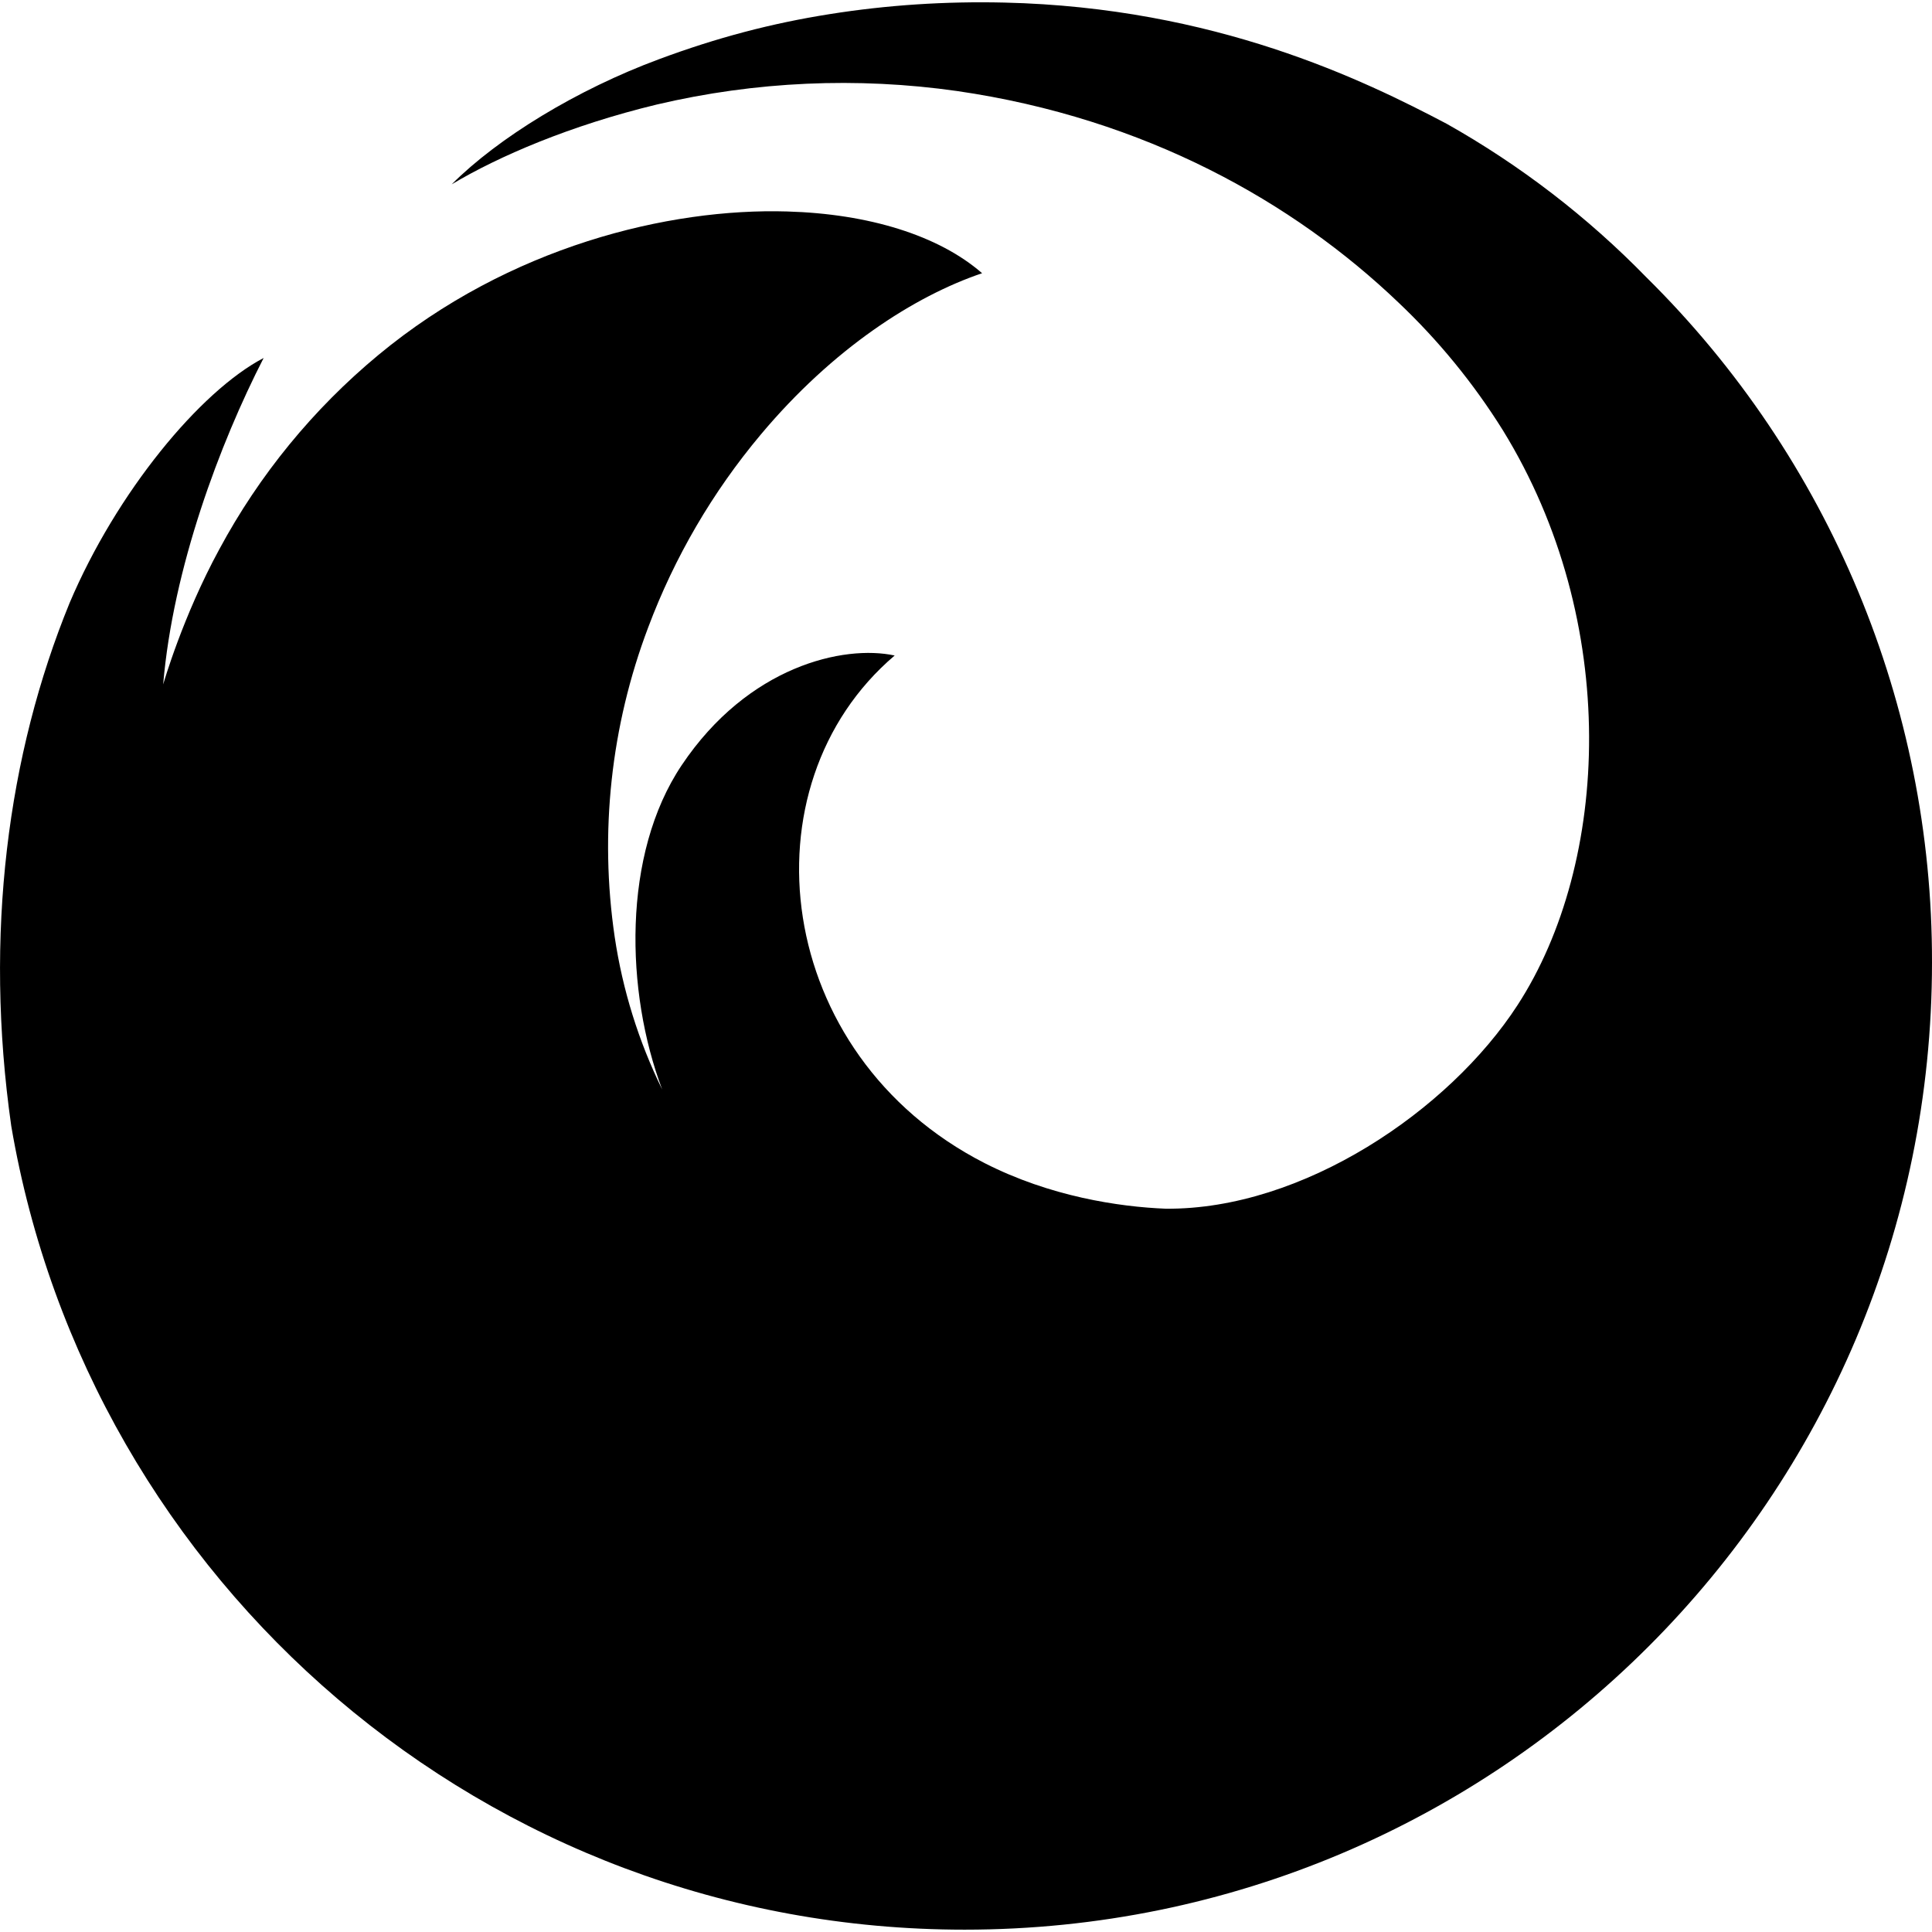
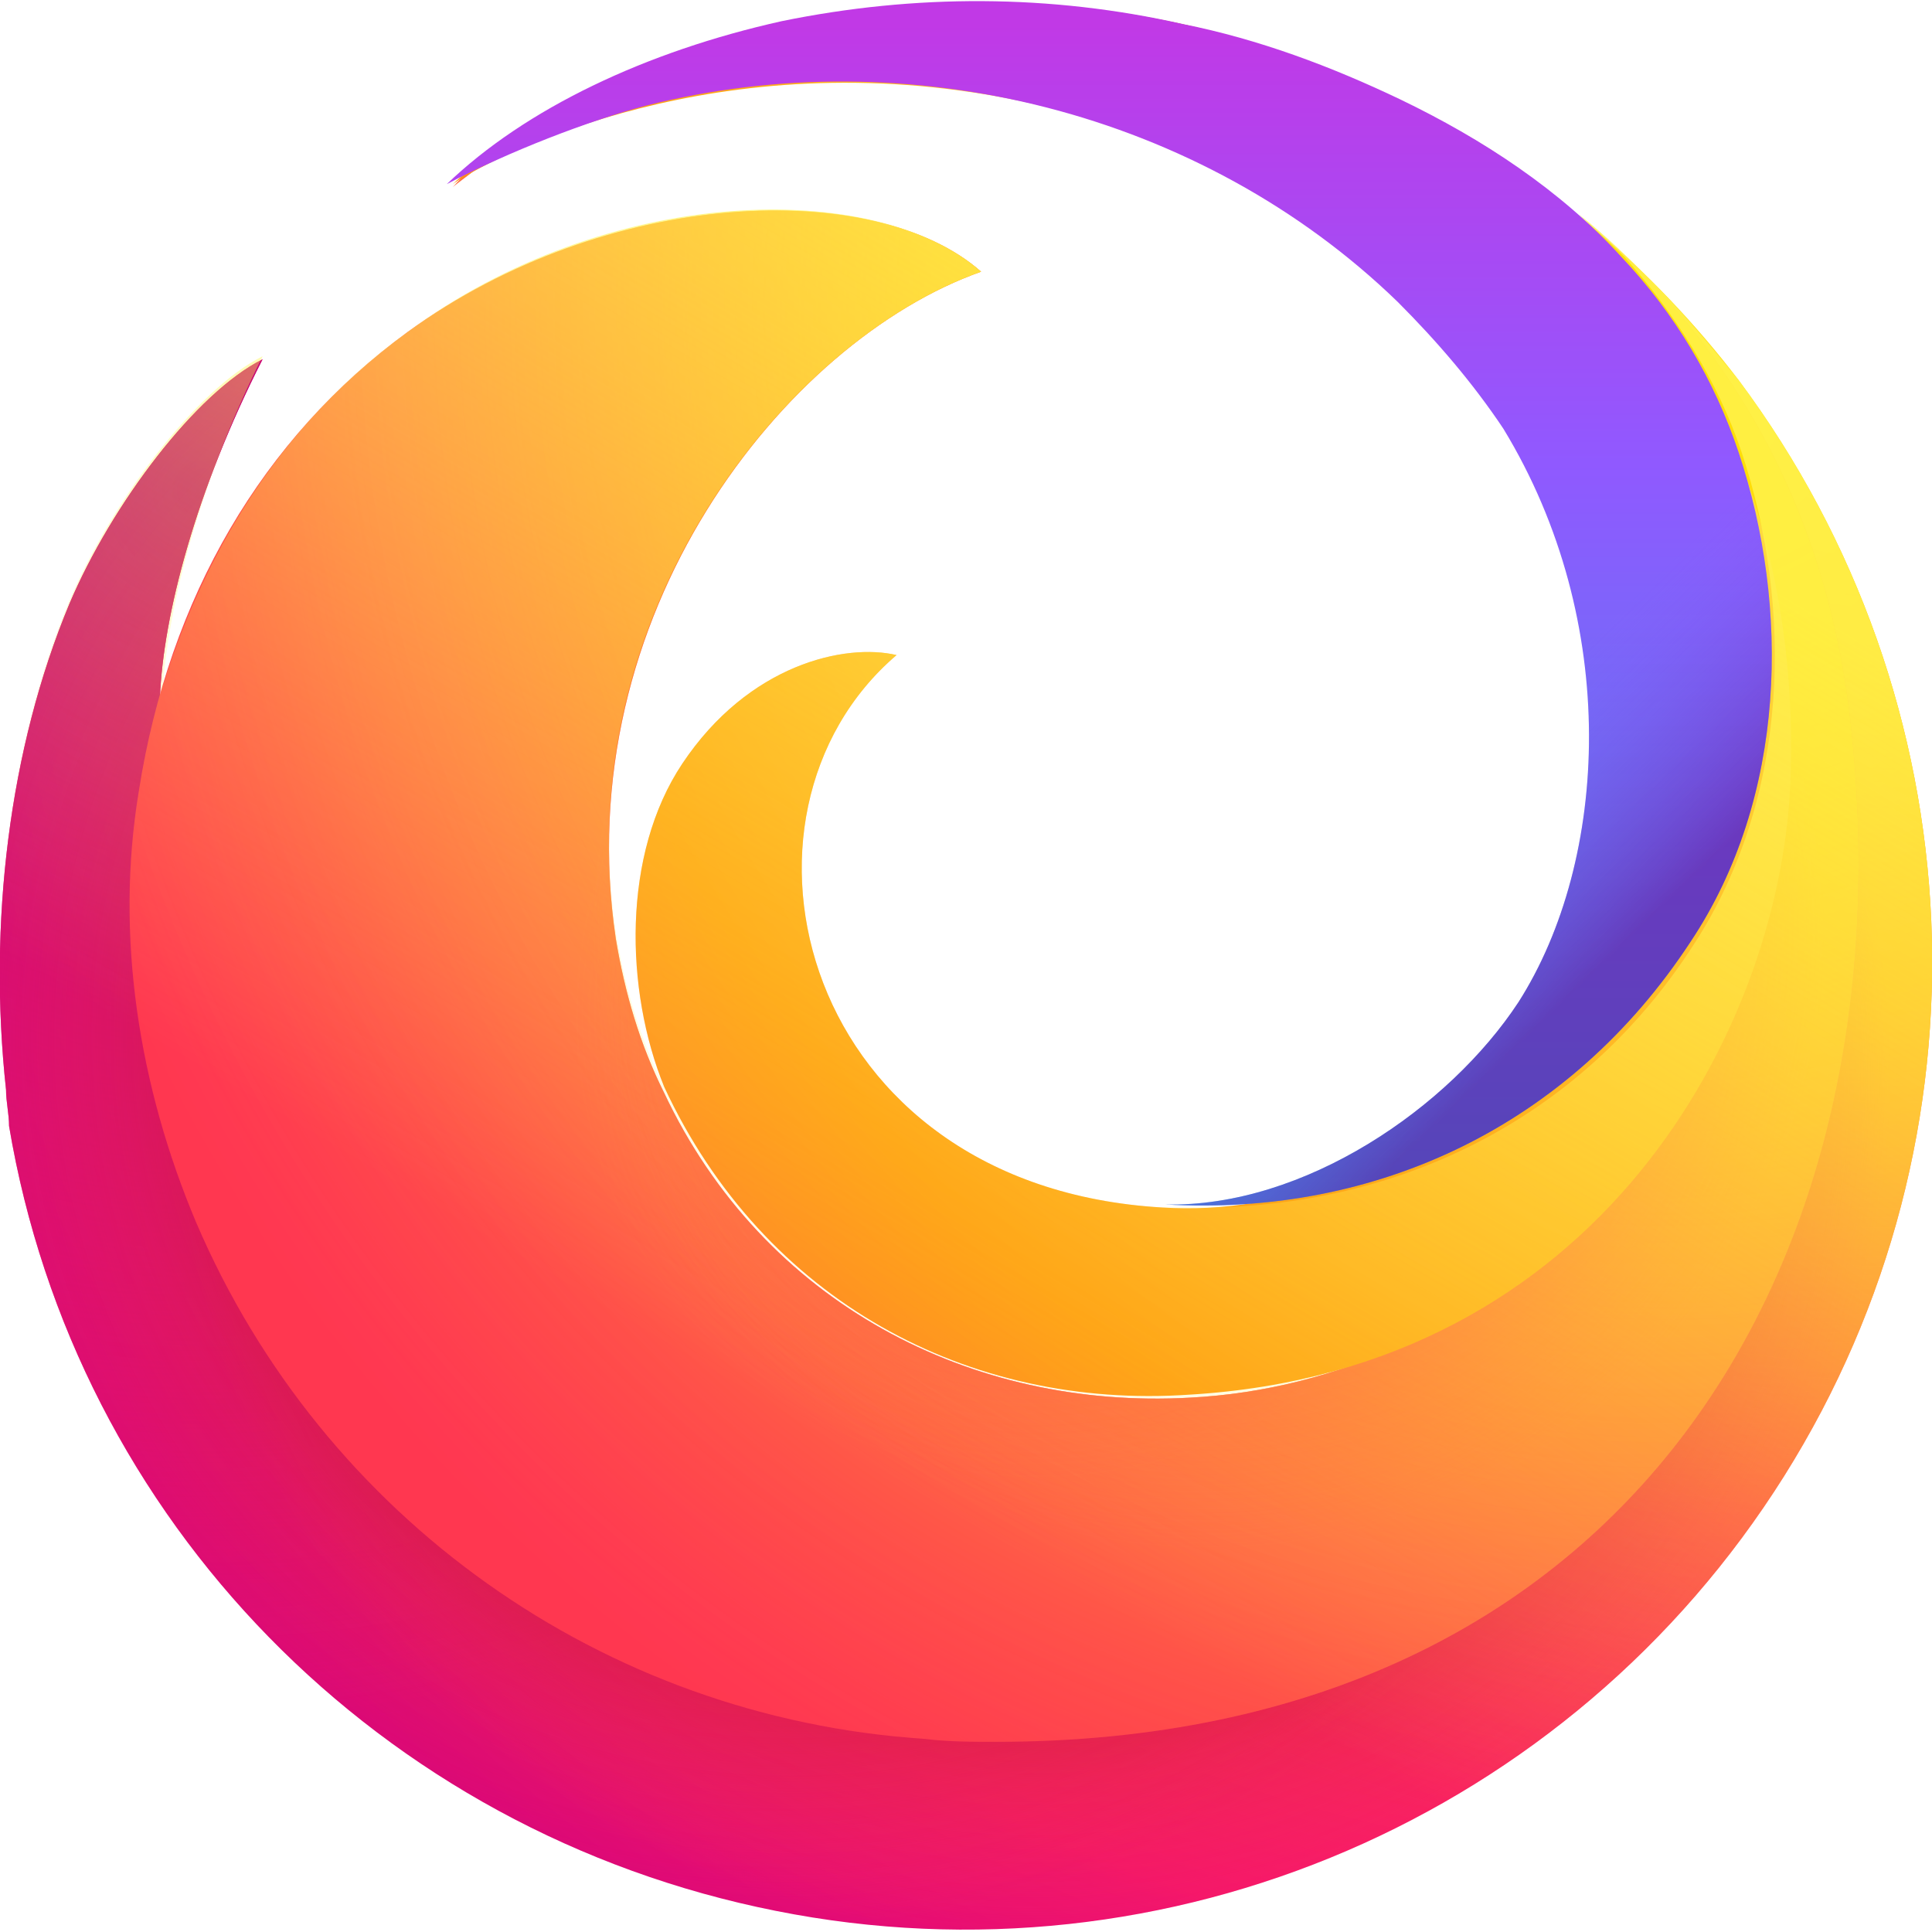
- <svg xmlns="http://www.w3.org/2000/svg" role="img" viewBox="0 0 24 24">
-   <path d="M20.452 3.445a11.002 11.002 0 00-2.482-1.908C16.944.997 15.098.093 12.477.032c-.734-.017-1.457.03-2.174.144-.72.114-1.398.292-2.118.56-1.017.377-1.996.975-2.574 1.554.583-.349 1.476-.733 2.55-.992a10.083 10.083 0 013.729-.167c2.341.34 4.178 1.381 5.48 2.625a8.066 8.066 0 011.298 1.587c1.468 2.382 1.33 5.376.184 7.142-.85 1.312-2.67 2.544-4.37 2.53-.583-.023-1.438-.152-2.25-.566-2.629-1.343-3.021-4.688-1.118-6.306-.632-.136-1.82.13-2.646 1.363-.742 1.107-.7 2.816-.242 4.028a6.473 6.473 0 01-.59-1.895 7.695 7.695 0 01.416-3.845A8.212 8.212 0 019.45 5.399c.896-1.069 1.908-1.72 2.75-2.005-.54-.471-1.411-.738-2.421-.767C8.31 2.583 6.327 3.061 4.7 4.41a8.148 8.148 0 00-1.976 2.414c-.455.836-.691 1.659-.697 1.678.122-1.445.704-2.994 1.248-4.055-.79.413-1.827 1.668-2.41 3.042C.095 9.37-.2 11.608.14 13.989c.966 5.668 5.9 9.982 11.843 9.982C18.62 23.971 24 18.591 24 11.956a11.93 11.93 0 00-3.548-8.511z" />
+ <svg xmlns="http://www.w3.org/2000/svg" version="1.1" id="Layer_1" x="0px" y="0px" viewBox="0 0 64 64" width="64" height="64" style="enable-background:new 0 0 64 64;" xml:space="preserve">
+   <style type="text/css">
+ 	.st0{fill:url(#Path_14_);}
+ 	.st1{fill:url(#Path_15_);}
+ 	.st2{fill:url(#Path_16_);}
+ 	.st3{fill:url(#Path_17_);}
+ 	.st4{fill:url(#Path_18_);}
+ 	.st5{fill:url(#Path_19_);}
+ 	.st6{fill:url(#Path_20_);}
+ 	.st7{fill:url(#Path_21_);}
+ 	.st8{opacity:0.53;fill:url(#Path_22_);enable-background:new    ;}
+ 	.st9{opacity:0.53;fill:url(#Path_23_);enable-background:new    ;}
+ 	.st10{fill:url(#Path_24_);}
+ 	.st11{fill:url(#Path_25_);}
+ 	.st12{fill:url(#Path_26_);}
+ 	.st13{fill:url(#Path_27_);}
+ </style>
+   <g>
+     <radialGradient id="Path_14_" cx="-362.061" cy="337.807" r="0.456" gradientTransform="matrix(159.1024 0 0 -159.1024 57662.012 53758.078)" gradientUnits="userSpaceOnUse">
+       <stop offset="0" style="stop-color:#FFF44F" />
+       <stop offset="0.29" style="stop-color:#FF980E" />
+       <stop offset="0.43" style="stop-color:#FF5D36" />
+       <stop offset="0.53" style="stop-color:#FF3750" />
+       <stop offset="0.75" style="stop-color:#F5156C" />
+       <stop offset="0.76" style="stop-color:#F1136E" />
+       <stop offset="0.88" style="stop-color:#DA057A" />
+       <stop offset="0.95" style="stop-color:#D2007F" />
+     </radialGradient>
+     <path id="Path" class="st0" d="M57.6,12.6C51.8,5,42.8,0.3,33.3,0.1c-7.4-0.1-12.6,2.1-15.5,3.9c3.9-2.2,9.5-3.5,14.4-3.5   c12.7,0.2,26.3,8.8,28.3,24.3c2.3,17.8-10.1,32.7-27.6,32.7C13.7,57.5,2,40.5,5,25.3c0.2-0.8,0.1-1.5,0.3-2.2   c0.1-2.7,1.2-6.9,3.4-11.2c-2.2,1.1-5,4.8-6.4,8.1c-2,4.8-2.7,10.6-2.1,16.1c0,0.4,0.1,0.8,0.1,1.2c2.2,13.1,12.3,23.4,25.4,26   c13,2.6,26.3-3.1,33.4-14.4S65.5,23.2,57.6,12.6L57.6,12.6z" />
+     <radialGradient id="Path_15_" cx="-362.386" cy="337.788" r="0.27" gradientTransform="matrix(159.1024 0 0 -159.1024 57661.734 53758.078)" gradientUnits="userSpaceOnUse">
+       <stop offset="0" style="stop-color:#B5007F" />
+       <stop offset="1" style="stop-color:#F5156C;stop-opacity:0" />
+     </radialGradient>
+     <path id="Path_1_" class="st1" d="M57.6,12.6C51.8,5,42.8,0.3,33.3,0.1c-7.4-0.1-12.6,2.1-15.5,3.9c3.9-2.2,9.5-3.5,14.4-3.5   c12.7,0.2,26.3,8.8,28.3,24.3c2.3,17.8-10.1,32.7-27.6,32.7C13.7,57.5,2,40.5,5,25.3c0.2-0.8,0.1-1.5,0.3-2.2   c0.1-2.7,1.2-6.9,3.4-11.2c-2.2,1.1-5,4.8-6.4,8.1c-2,4.8-2.7,10.6-2.1,16.1c0,0.4,0.1,0.8,0.1,1.2c2.2,13.1,12.3,23.4,25.4,26   c13,2.6,26.3-3.1,33.4-14.4S65.5,23.2,57.6,12.6L57.6,12.6z" />
+     <radialGradient id="Path_16_" cx="-362.022" cy="337.833" r="0.536" gradientTransform="matrix(159.1024 0 0 -159.1024 57662.043 53758.078)" gradientUnits="userSpaceOnUse">
+       <stop offset="0" style="stop-color:#FFDD00;stop-opacity:0.6" />
+       <stop offset="9.000000e-02" style="stop-color:#FFD702;stop-opacity:0.58" />
+       <stop offset="0.2" style="stop-color:#FEC606;stop-opacity:0.52" />
+       <stop offset="0.32" style="stop-color:#FDA90E;stop-opacity:0.43" />
+       <stop offset="0.45" style="stop-color:#FC8119;stop-opacity:0.3" />
+       <stop offset="0.57" style="stop-color:#FA4E27;stop-opacity:0.14" />
+       <stop offset="0.66" style="stop-color:#F92433;stop-opacity:0" />
+     </radialGradient>
+     <path id="Path_2_" class="st2" d="M57.6,12.6C51.8,5,42.8,0.3,33.3,0.1c-7.4-0.1-12.6,2.1-15.5,3.9c3.9-2.2,9.5-3.5,14.4-3.5   c12.7,0.2,26.3,8.8,28.3,24.3c2.3,17.8-10.1,32.7-27.6,32.7C13.7,57.5,2,40.5,5,25.3c0.2-0.8,0.1-1.5,0.3-2.2   c0.1-2.7,1.2-6.9,3.4-11.2c-2.2,1.1-5,4.8-6.4,8.1c-2,4.8-2.7,10.6-2.1,16.1c0,0.4,0.1,0.8,0.1,1.2c2.2,13.1,12.3,23.4,25.4,26   c13,2.6,26.3-3.1,33.4-14.4S65.5,23.2,57.6,12.6L57.6,12.6z" />
+     <radialGradient id="Path_17_" cx="-362.207" cy="337.66" r="0.691" gradientTransform="matrix(159.1024 0 0 -159.1024 57661.887 53758.078)" gradientUnits="userSpaceOnUse">
+       <stop offset="0.15" style="stop-color:#960E18" />
+       <stop offset="0.18" style="stop-color:#B11927;stop-opacity:0.74" />
+       <stop offset="0.22" style="stop-color:#DB293D;stop-opacity:0.34" />
+       <stop offset="0.26" style="stop-color:#F5334B;stop-opacity:9.000000e-02" />
+       <stop offset="0.27" style="stop-color:#FF3750;stop-opacity:0" />
+     </radialGradient>
+     <path id="Path_3_" class="st3" d="M57.6,12.6C51.8,5,42.8,0.3,33.3,0.1c-7.4-0.1-12.6,2.1-15.5,3.9c3.9-2.2,9.5-3.5,14.4-3.5   c12.7,0.2,26.3,8.8,28.3,24.3c2.3,17.8-10.1,32.7-27.6,32.7C13.7,57.5,2,40.5,5,25.3c0.2-0.8,0.1-1.5,0.3-2.2   c0.1-2.7,1.2-6.9,3.4-11.2c-2.2,1.1-5,4.8-6.4,8.1c-2,4.8-2.7,10.6-2.1,16.1c0,0.4,0.1,0.8,0.1,1.2c2.2,13.1,12.3,23.4,25.4,26   c13,2.6,26.3-3.1,33.4-14.4S65.5,23.2,57.6,12.6L57.6,12.6z" />
+     <radialGradient id="Path_18_" cx="-362.259" cy="337.669" r="0.691" gradientTransform="matrix(159.1024 0 0 -159.1024 57661.844 53758.078)" gradientUnits="userSpaceOnUse">
+       <stop offset="0.11" style="stop-color:#960E18" />
+       <stop offset="0.15" style="stop-color:#B11927;stop-opacity:0.74" />
+       <stop offset="0.21" style="stop-color:#DB293D;stop-opacity:0.34" />
+       <stop offset="0.26" style="stop-color:#F5334B;stop-opacity:9.000000e-02" />
+       <stop offset="0.28" style="stop-color:#FF3750;stop-opacity:0" />
+     </radialGradient>
+     <path id="Path_4_" class="st4" d="M57.6,12.6C51.8,5,42.8,0.3,33.3,0.1c-7.4-0.1-12.6,2.1-15.5,3.9c3.9-2.2,9.5-3.5,14.4-3.5   c12.7,0.2,26.3,8.8,28.3,24.3c2.3,17.8-10.1,32.7-27.6,32.7C13.7,57.5,2,40.5,5,25.3c0.2-0.8,0.1-1.5,0.3-2.2   c0.1-2.7,1.2-6.9,3.4-11.2c-2.2,1.1-5,4.8-6.4,8.1c-2,4.8-2.7,10.6-2.1,16.1c0,0.4,0.1,0.8,0.1,1.2c2.2,13.1,12.3,23.4,25.4,26   c13,2.6,26.3-3.1,33.4-14.4S65.5,23.2,57.6,12.6L57.6,12.6z" />
+     <linearGradient id="Path_19_" gradientUnits="userSpaceOnUse" x1="-362.233" y1="336.537" x2="-362.069" y2="336.349" gradientTransform="matrix(114.9722 0 0 -75.9117 41686.852 25556.449)">
+       <stop offset="0" style="stop-color:#FFBC04" />
+       <stop offset="0.17" style="stop-color:#FFAB02;stop-opacity:0.62" />
+       <stop offset="0.34" style="stop-color:#FF9B01;stop-opacity:0.29" />
+       <stop offset="0.45" style="stop-color:#FF9200;stop-opacity:8.000000e-02" />
+       <stop offset="0.51" style="stop-color:#FF8E00;stop-opacity:0" />
+     </linearGradient>
+     <path id="Path_5_" class="st5" d="M60.5,24.8c0.3,1.9,0.3,3.9,0.2,5.8c1.1-0.2,2.1-0.3,3.2-0.4c-0.3-6.3-2.6-12.4-6.4-17.5   C51.8,5,42.8,0.3,33.3,0.1c-7.4-0.1-12.6,2.1-15.5,3.9c3.9-2.2,9.5-3.5,14.4-3.5C44.9,0.6,58.5,9.2,60.5,24.8z" />
+     <radialGradient id="Path_20_" cx="-362.038" cy="337.694" r="0.478" gradientTransform="matrix(142.6366 0 0 -142.6366 51695.387 48177.227)" gradientUnits="userSpaceOnUse">
+       <stop offset="0" style="stop-color:#FF980E" />
+       <stop offset="0.3" style="stop-color:#FF7139" />
+       <stop offset="0.48" style="stop-color:#FF5B51" />
+       <stop offset="0.63" style="stop-color:#FF4F5E" />
+       <stop offset="0.74" style="stop-color:#FF4055" />
+       <stop offset="0.84" style="stop-color:#FF3750" />
+     </radialGradient>
+     <path id="Path_6_" class="st6" d="M61.3,23.9C59.5,7.7,45,0.4,32.2,0.5c-4.9,0-10.5,1.2-14.4,3.5c-1,0.6-2,1.3-2.8,2.2   c0.1-0.1,0.4-0.3,0.9-0.7l0.1,0l0,0c1.9-1.3,4-2.2,6.2-2.9c3.4-1,7-1.3,10.5-1.2c14.4,0.8,24.6,12.8,25,25.5   c0.3,10.5-8.4,18.9-18.3,19.4c-7.2,0.4-14.1-3.1-17.4-10.1c-0.8-1.6-1.3-3.3-1.6-5.1C18.8,20.4,26,11.3,32.5,9   C29,5.9,20.1,6.2,13.5,11c-4.8,3.5-7.9,8.8-8.9,15.2C3.8,31,4.6,36,6.5,40.5c4.2,9.8,13.5,16.4,24.1,17.1c0.8,0.1,1.6,0.1,2.4,0.1   C54.1,57.7,63.3,41.7,61.3,23.9z" />
+     <radialGradient id="Path_21_" cx="-362.038" cy="337.694" r="0.478" gradientTransform="matrix(142.6366 0 0 -142.6366 51695.387 48177.227)" gradientUnits="userSpaceOnUse">
+       <stop offset="8.000000e-02" style="stop-color:#FFDE08" />
+       <stop offset="0.15" style="stop-color:#FFDB08;stop-opacity:0.97" />
+       <stop offset="0.25" style="stop-color:#FFD209;stop-opacity:0.88" />
+       <stop offset="0.37" style="stop-color:#FFC40B;stop-opacity:0.73" />
+       <stop offset="0.51" style="stop-color:#FFB00D;stop-opacity:0.53" />
+       <stop offset="0.67" style="stop-color:#FF970F;stop-opacity:0.28" />
+       <stop offset="0.82" style="stop-color:#FF7B12;stop-opacity:0" />
+     </radialGradient>
+     <path id="Path_7_" class="st7" d="M61.3,23.9C59.5,7.7,45,0.4,32.2,0.5c-4.9,0-10.5,1.2-14.4,3.5c-1,0.6-2,1.3-2.8,2.2   c0.1-0.1,0.4-0.3,0.9-0.7l0.1,0l0,0c1.9-1.3,4-2.2,6.2-2.9c3.4-1,7-1.3,10.5-1.2c14.4,0.8,24.6,12.8,25,25.5   c0.3,10.5-8.4,18.9-18.3,19.4c-7.2,0.4-14.1-3.1-17.4-10.1c-0.8-1.6-1.3-3.3-1.6-5.1C18.8,20.4,26,11.3,32.5,9   C29,5.9,20.1,6.2,13.5,11c-4.8,3.5-7.9,8.8-8.9,15.2C3.8,31,4.6,36,6.5,40.5c4.2,9.8,13.5,16.4,24.1,17.1c0.8,0.1,1.6,0.1,2.4,0.1   C54.1,57.7,63.3,41.7,61.3,23.9z" />
+     <radialGradient id="Path_22_" cx="-361.424" cy="338.456" r="0.235" gradientTransform="matrix(35.5987 138.1229 138.1229 -35.5987 -33842.105 62000.602)" gradientUnits="userSpaceOnUse">
+       <stop offset="0.36" style="stop-color:#FF3750" />
+       <stop offset="0.44" style="stop-color:#FF4D47;stop-opacity:0.63" />
+       <stop offset="0.55" style="stop-color:#FF673D;stop-opacity:0.18" />
+       <stop offset="0.59" style="stop-color:#FF7139;stop-opacity:0" />
+     </radialGradient>
+     <path id="Path_8_" class="st8" d="M61.3,23.9C59.5,7.7,45,0.4,32.2,0.5c-4.9,0-10.5,1.2-14.4,3.5c-1,0.6-2,1.3-2.8,2.2   c0.1-0.1,0.4-0.3,0.9-0.7l0.1,0l0,0c1.9-1.3,4-2.2,6.2-2.9c3.4-1,7-1.3,10.5-1.2c14.4,0.8,24.6,12.8,25,25.5   c0.3,10.5-8.4,18.9-18.3,19.4c-7.2,0.4-14.1-3.1-17.4-10.1c-0.8-1.6-1.3-3.3-1.6-5.1C18.8,20.4,26,11.3,32.5,9   C29,5.9,20.1,6.2,13.5,11c-4.8,3.5-7.9,8.8-8.9,15.2C3.8,31,4.6,36,6.5,40.5c4.2,9.8,13.5,16.4,24.1,17.1c0.8,0.1,1.6,0.1,2.4,0.1   C54.1,57.7,63.3,41.7,61.3,23.9z" />
+     <radialGradient id="Path_23_" cx="-362.187" cy="337.527" r="0.234" gradientTransform="matrix(142.6366 0 0 -142.6366 51695.371 48177.227)" gradientUnits="userSpaceOnUse">
+       <stop offset="0.22" style="stop-color:#FF3750;stop-opacity:0.8" />
+       <stop offset="0.27" style="stop-color:#FF444B;stop-opacity:0.63" />
+       <stop offset="0.41" style="stop-color:#FF643E;stop-opacity:0.18" />
+       <stop offset="0.47" style="stop-color:#FF7139;stop-opacity:0" />
+     </radialGradient>
+     <path id="Path_9_" class="st9" d="M61.3,23.9C59.5,7.7,45,0.4,32.2,0.5c-4.9,0-10.5,1.2-14.4,3.5c-1,0.6-2,1.3-2.8,2.2   c0.1-0.1,0.4-0.3,0.9-0.7l0.1,0l0,0c1.9-1.3,4-2.2,6.2-2.9c3.4-1,7-1.3,10.5-1.2c14.4,0.8,24.6,12.8,25,25.5   c0.3,10.5-8.4,18.9-18.3,19.4c-7.2,0.4-14.1-3.1-17.4-10.1c-0.8-1.6-1.3-3.3-1.6-5.1C18.8,20.4,26,11.3,32.5,9   C29,5.9,20.1,6.2,13.5,11c-4.8,3.5-7.9,8.8-8.9,15.2C3.8,31,4.6,36,6.5,40.5c4.2,9.8,13.5,16.4,24.1,17.1c0.8,0.1,1.6,0.1,2.4,0.1   C54.1,57.7,63.3,41.7,61.3,23.9z" />
+     <radialGradient id="Path_24_" cx="-361.875" cy="337.398" r="1.045" gradientTransform="matrix(110.368 0 0 -110.368 40008.457 37239.965)" gradientUnits="userSpaceOnUse">
+       <stop offset="5.000000e-02" style="stop-color:#FFF44F" />
+       <stop offset="0.46" style="stop-color:#FF980E" />
+       <stop offset="0.52" style="stop-color:#FF8424" />
+       <stop offset="0.59" style="stop-color:#FF7634" />
+       <stop offset="0.64" style="stop-color:#FF7139" />
+     </radialGradient>
+     <path id="Path_10_" class="st10" d="M39.4,46.2C53,45.4,58.9,34.1,59.3,26.1c0.6-12.5-6.9-26-26.6-24.8c-3.5-0.1-7.2,0.2-10.5,1.2   C20,3.1,17.9,4.1,16,5.4l0,0l-0.1,0c-0.3,0.2-0.6,0.4-0.9,0.7c0.5-0.4,7.3-4.4,16.8-3.1c11.3,1.5,21.7,10.3,21.7,21.8   c0,8.9-6.9,15.7-15,15.2c-12-0.7-15-13-8.8-18.3c-1.7-0.4-4.9,0.3-7.1,3.6c-2,3-1.9,7.5-0.6,10.7C25.3,43.1,32.1,46.7,39.4,46.2z" />
+     <linearGradient id="Path_25_" gradientUnits="userSpaceOnUse" x1="-362.126" y1="337.786" x2="-362.33" y2="337.471" gradientTransform="matrix(159.4285 0 0 -141.8605 57780.125 47930.32)">
+       <stop offset="0" style="stop-color:#FFF44F;stop-opacity:0.8" />
+       <stop offset="9.000000e-02" style="stop-color:#FFF44F;stop-opacity:0.7" />
+       <stop offset="0.75" style="stop-color:#FFF44F;stop-opacity:0" />
+     </linearGradient>
+     <path id="Path_11_" class="st11" d="M57.6,12.6c-0.9-1.1-1.8-2.2-2.8-3.2c-0.8-0.8-1.6-1.6-2.5-2.3c0.5,0.5,1,0.9,1.5,1.4   c1.7,1.9,3.1,4.1,3.9,6.5c1.7,5.1,1.6,11.4-1.6,16.3c-3.8,5.9-10,8.8-16.7,8.7c-0.3,0-0.6,0-0.9,0c-12-0.7-15-13-8.8-18.3   c-1.7-0.4-4.9,0.3-7.1,3.6c-2,3-1.9,7.5-0.6,10.7c-0.8-1.6-1.3-3.3-1.6-5.1C18.8,20.4,26,11.3,32.5,9C29,5.9,20.1,6.1,13.5,11   c-3.9,2.8-6.6,6.9-8.1,11.7C5.6,20,6.6,16,8.7,11.8c-2.2,1.1-5,4.8-6.4,8.1c-2,4.8-2.7,10.6-2.1,16.1c0,0.4,0.1,0.8,0.1,1.2   c2.2,13.1,12.3,23.4,25.4,26S52,60.2,59.1,48.9S65.5,23.2,57.6,12.6L57.6,12.6z" />
+     <linearGradient id="Path_26_" gradientUnits="userSpaceOnUse" x1="-362.155" y1="336.813" x2="-362.155" y2="337.212" gradientTransform="matrix(108.9196 0 0 -99.6268 39482.637 33595.855)">
+       <stop offset="0" style="stop-color:#3A8EE6" />
+       <stop offset="0.24" style="stop-color:#5C79F0" />
+       <stop offset="0.63" style="stop-color:#9059FF" />
+       <stop offset="1" style="stop-color:#C139E6" />
+     </linearGradient>
+     <path id="Path_12_" class="st12" d="M57.6,15c-0.8-2.4-2.1-4.6-3.9-6.5c-2-2.2-4.6-3.9-7.3-5.2c-2.3-1.1-4.7-2-7.2-2.5   c-4.4-1-8.9-1-13.3-0.1c-4.5,1-8.5,2.9-11.1,5.4C16.9,5,19.5,4,21.4,3.5c8.7-2.2,18.4,0.2,24.9,6.5c1.3,1.3,2.5,2.7,3.5,4.2   c3.9,6.4,3.5,14.3,0.5,19c-2.3,3.5-7.1,6.8-11.7,6.7c7,0.4,13.4-2.6,17.4-8.7C59.2,26.4,59.3,20.1,57.6,15z" />
+     <linearGradient id="Path_27_" gradientUnits="userSpaceOnUse" x1="-362.293" y1="337.179" x2="-361.997" y2="336.908" gradientTransform="matrix(108.9196 0 0 -99.6268 39482.637 33595.855)">
+       <stop offset="0.81" style="stop-color:#9059FF;stop-opacity:0" />
+       <stop offset="1" style="stop-color:#6E008B;stop-opacity:0.5" />
+     </linearGradient>
+     <path id="Path_13_" class="st13" d="M57.6,15c-0.8-2.4-2.1-4.6-3.9-6.5c-2-2.2-4.6-3.9-7.3-5.2c-2.3-1.1-4.7-2-7.2-2.5   c-4.4-1-8.9-1-13.3-0.1c-4.5,1-8.5,2.9-11.1,5.4C16.9,5,19.5,4,21.4,3.5c8.7-2.2,18.4,0.2,24.9,6.5c1.3,1.3,2.5,2.7,3.5,4.2   c3.9,6.4,3.5,14.3,0.5,19c-2.3,3.5-7.1,6.8-11.7,6.7c7,0.4,13.4-2.6,17.4-8.7C59.2,26.4,59.3,20.1,57.6,15z" />
+   </g>
</svg>
